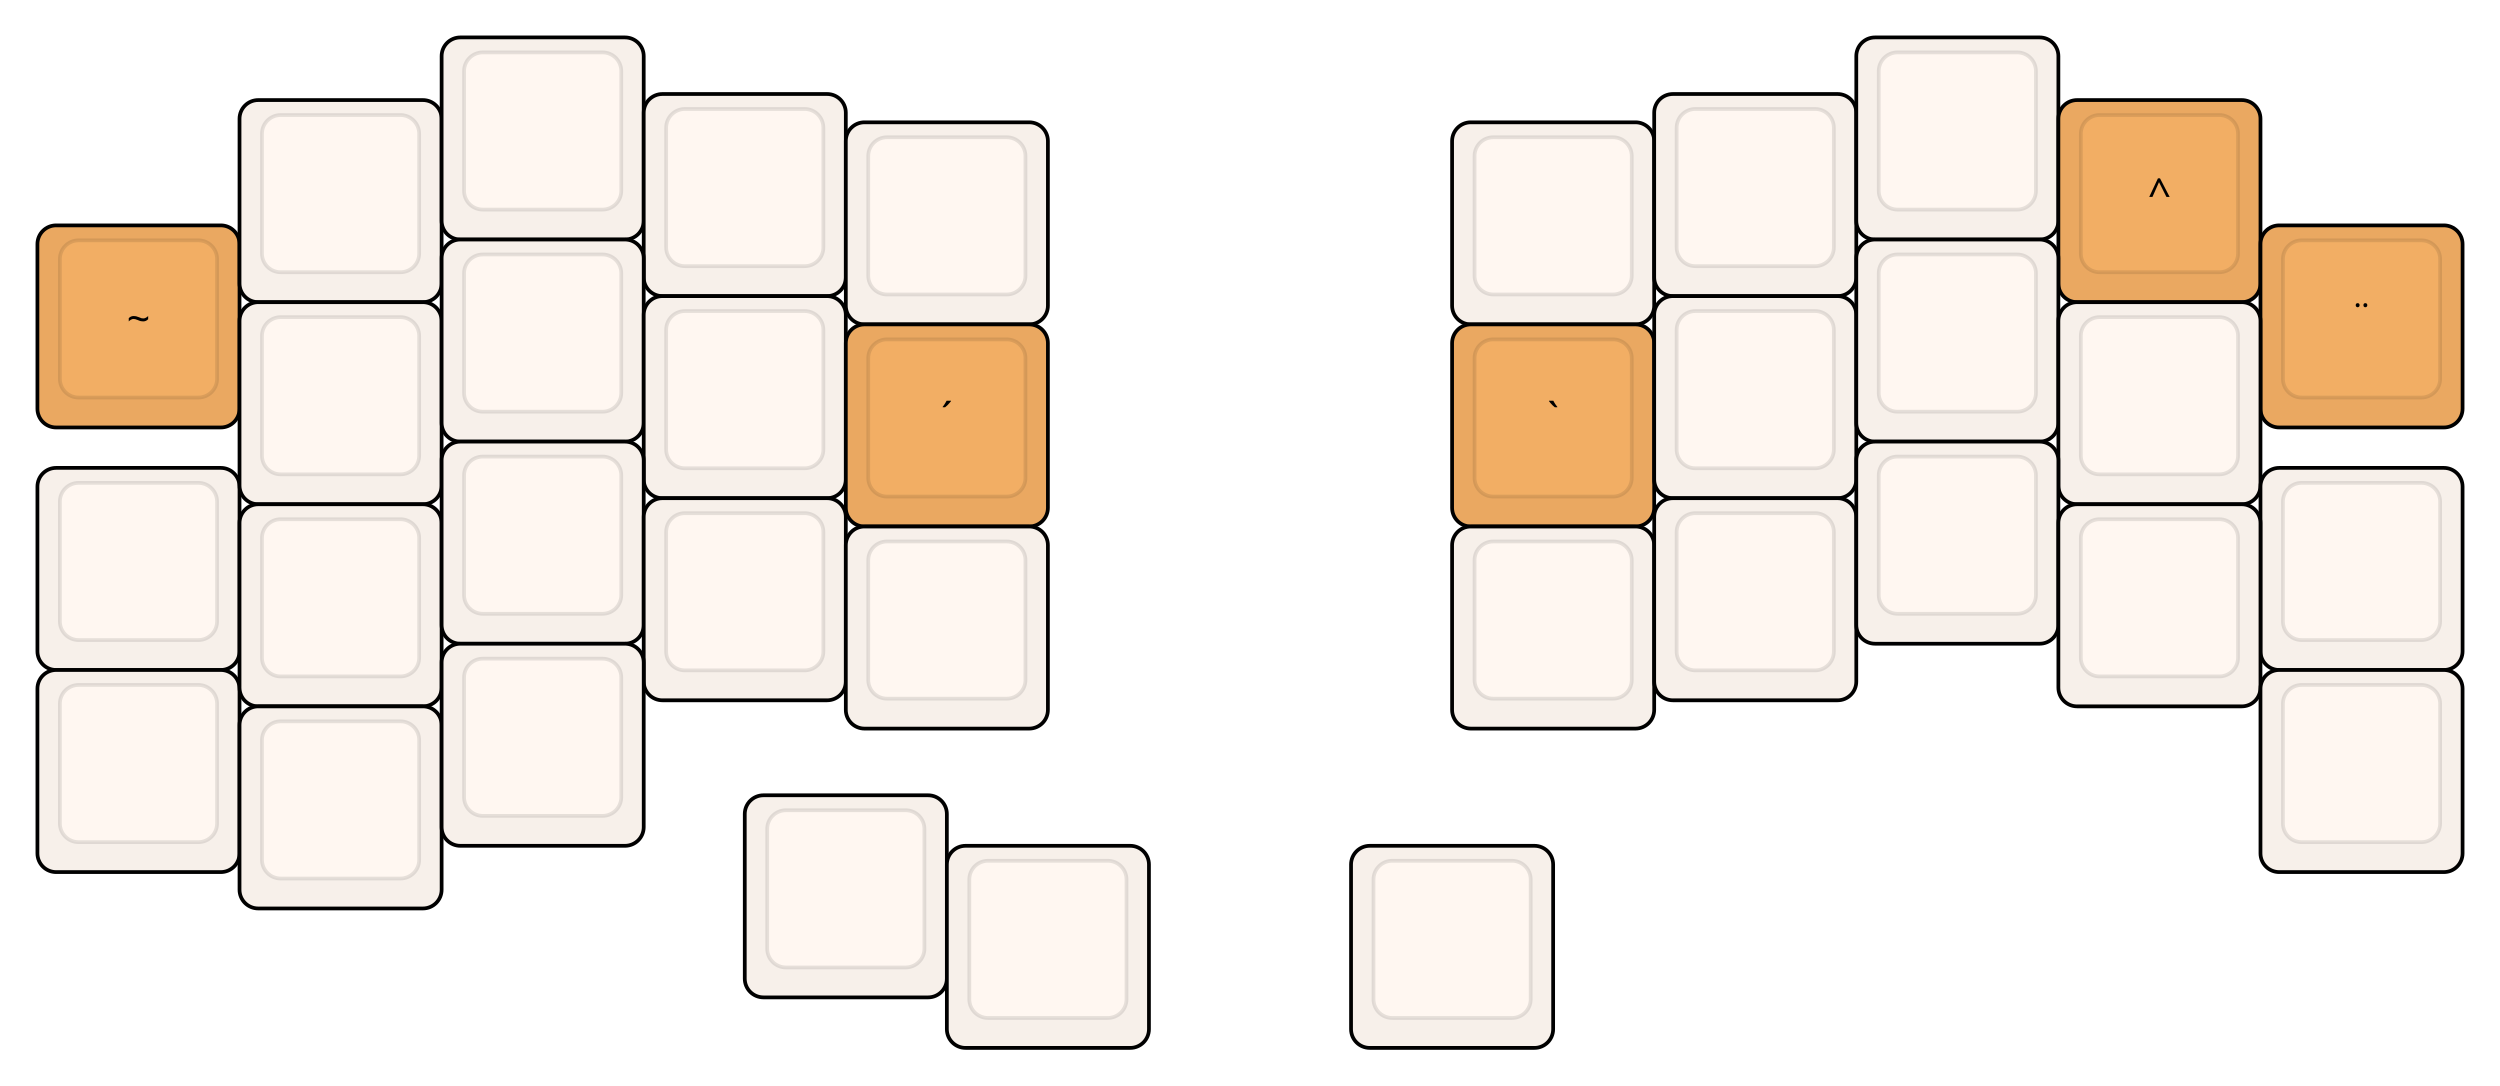
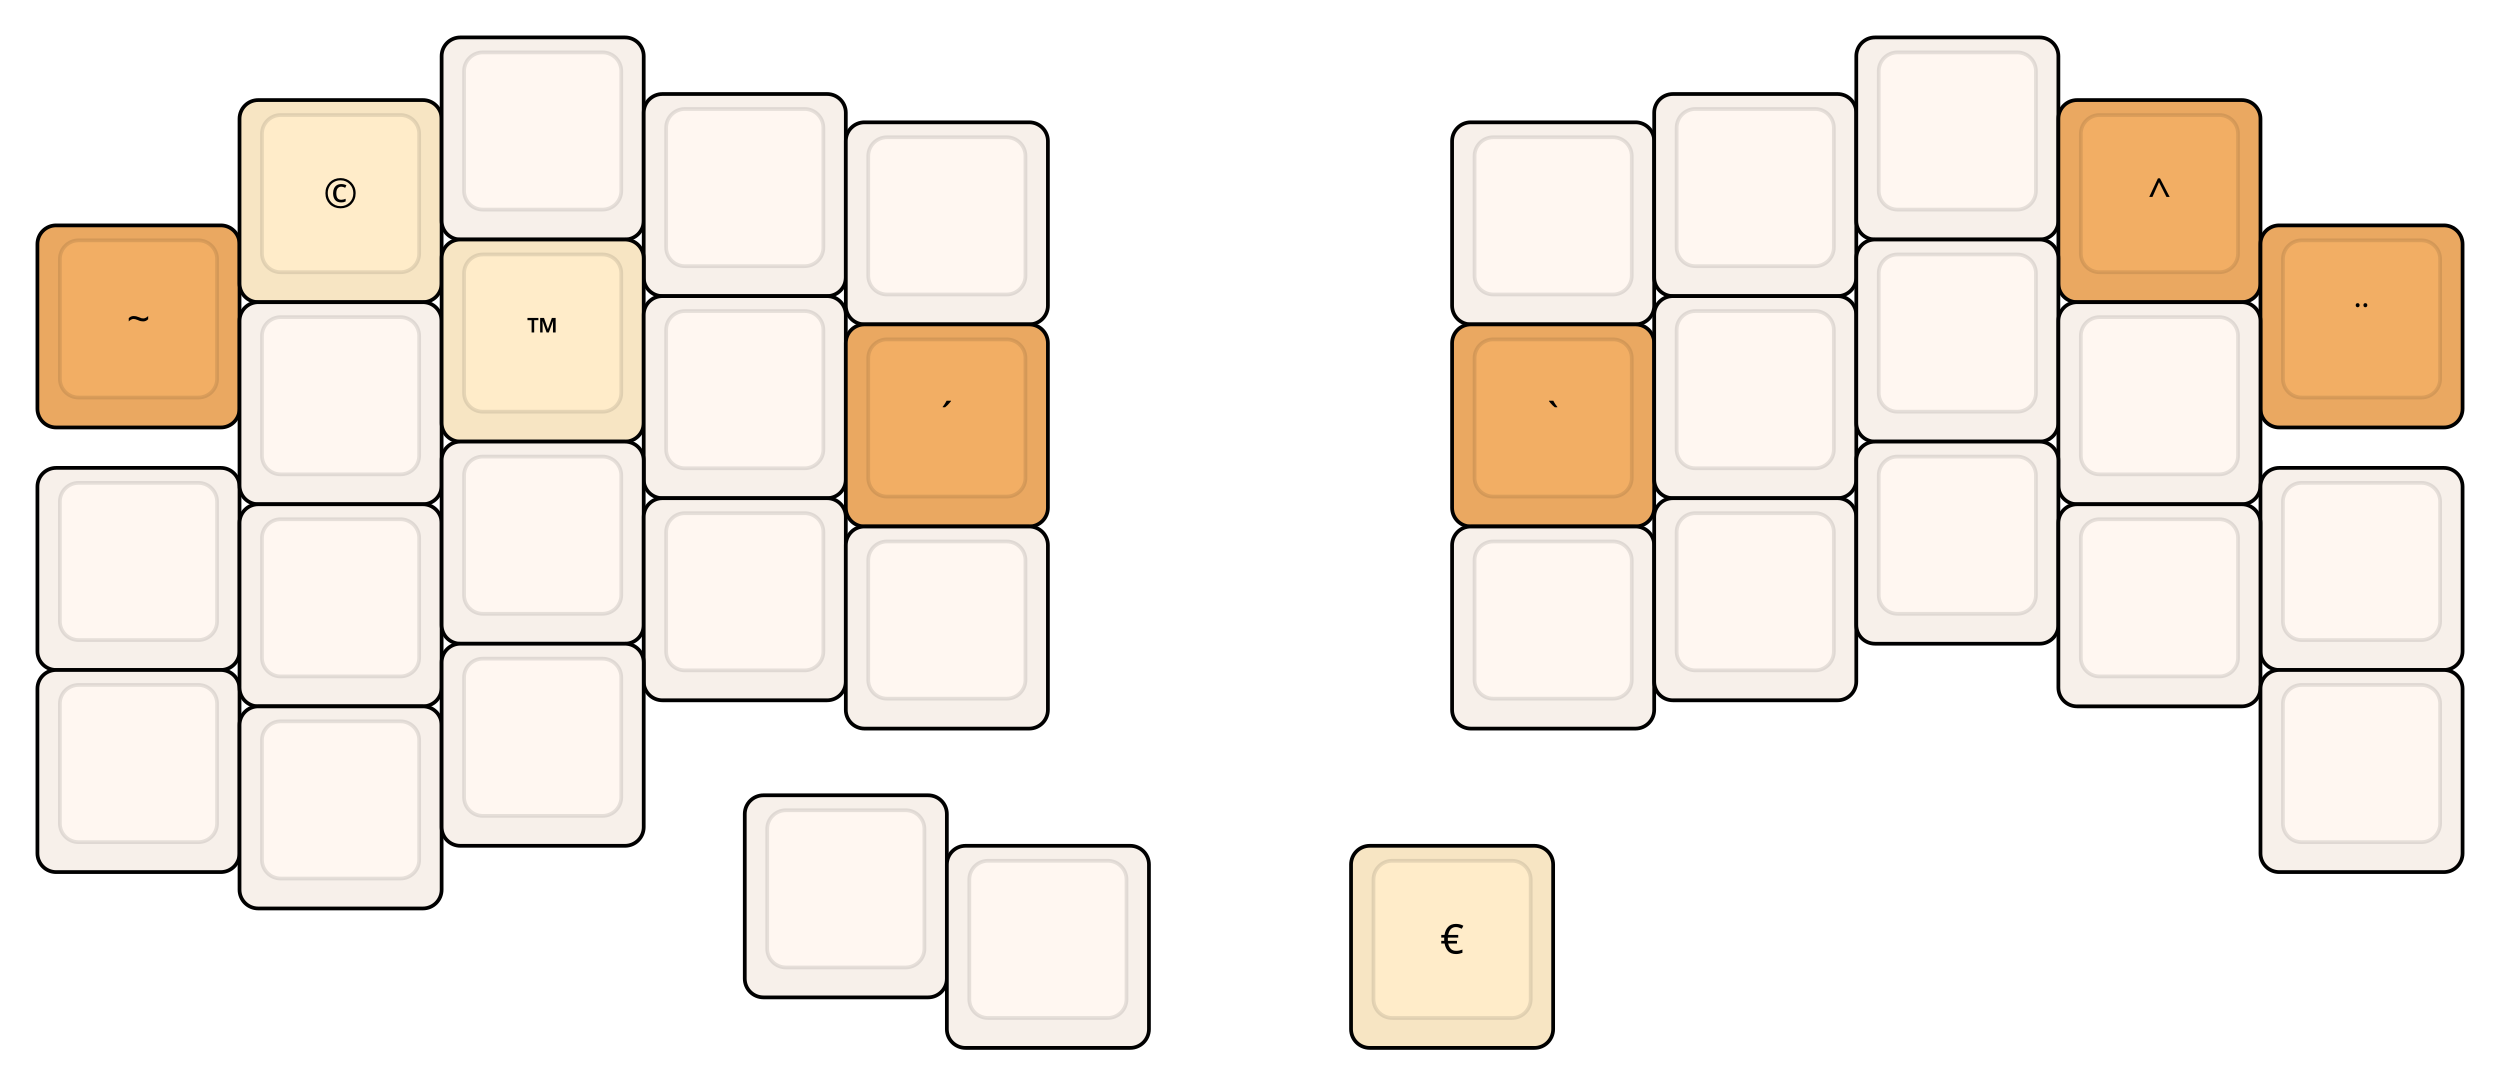
<svg xmlns="http://www.w3.org/2000/svg" width="668px" height="290x" viewBox="0 0 668 290">
  <style type="text/css">
    .keycap .border { stroke: black; stroke-width: 1; }
    .keycap .inner.border { stroke: rgba(0,0,0,.1); }
    .keycap { font-family: sans-serif; font-size: 11px}
    .keycap .sub { font-size: 9px}
  </style>
  <g class="keycap dead_key">
    <rect x="10" y="60.22" width="54" height="54" rx="5" fill="#eaa861" class="outer border" />
    <rect x="16" y="64.22" width="42" height="42" rx="5" fill="#f2ae64" class="inner border" />
    <text x="37" y="85.22" text-anchor="middle" dominant-baseline="middle" class="main">
      <tspan x="37" dy="0">~</tspan>
    </text>
  </g>
-   <g class="keycap blank">
-     <rect x="64" y="26.74" width="54" height="54" rx="5" fill="#f7f0ea" class="outer border" />
-     <rect x="70" y="30.74" width="42" height="42" rx="5" fill="#fff7f1" class="inner border" />
+   <g class="keycap default">
+     <rect x="64" y="26.74" width="54" height="54" rx="5" fill="#f7e5c3" class="outer border" />
+     <rect x="70" y="30.74" width="42" height="42" rx="5" fill="#ffecc9" class="inner border" />
+     <text x="91" y="51.74" text-anchor="middle" dominant-baseline="middle" class="main">
+       <tspan x="91" dy="0">©</tspan>
+     </text>
  </g>
  <g class="keycap blank">
    <rect x="118" y="10" width="54" height="54" rx="5" fill="#f7f0ea" class="outer border" />
    <rect x="124" y="14" width="42" height="42" rx="5" fill="#fff7f1" class="inner border" />
  </g>
  <g class="keycap blank">
    <rect x="172" y="25.12" width="54" height="54" rx="5" fill="#f7f0ea" class="outer border" />
    <rect x="178" y="29.12" width="42" height="42" rx="5" fill="#fff7f1" class="inner border" />
  </g>
  <g class="keycap blank">
    <rect x="226" y="32.68" width="54" height="54" rx="5" fill="#f7f0ea" class="outer border" />
    <rect x="232" y="36.68" width="42" height="42" rx="5" fill="#fff7f1" class="inner border" />
  </g>
  <g class="keycap blank">
    <rect x="388" y="32.68" width="54" height="54" rx="5" fill="#f7f0ea" class="outer border" />
    <rect x="394" y="36.68" width="42" height="42" rx="5" fill="#fff7f1" class="inner border" />
  </g>
  <g class="keycap blank">
    <rect x="442" y="25.12" width="54" height="54" rx="5" fill="#f7f0ea" class="outer border" />
    <rect x="448" y="29.12" width="42" height="42" rx="5" fill="#fff7f1" class="inner border" />
  </g>
  <g class="keycap blank">
    <rect x="496" y="10" width="54" height="54" rx="5" fill="#f7f0ea" class="outer border" />
    <rect x="502" y="14" width="42" height="42" rx="5" fill="#fff7f1" class="inner border" />
  </g>
  <g class="keycap dead_key">
    <rect x="550" y="26.74" width="54" height="54" rx="5" fill="#eaa861" class="outer border" />
    <rect x="556" y="30.74" width="42" height="42" rx="5" fill="#f2ae64" class="inner border" />
    <text x="577" y="51.74" text-anchor="middle" dominant-baseline="middle" class="main">
      <tspan x="577" dy="0">^</tspan>
    </text>
  </g>
  <g class="keycap dead_key">
    <rect x="604" y="60.22" width="54" height="54" rx="5" fill="#eaa861" class="outer border" />
    <rect x="610" y="64.22" width="42" height="42" rx="5" fill="#f2ae64" class="inner border" />
    <text x="631" y="85.22" text-anchor="middle" dominant-baseline="middle" class="main">
      <tspan x="631" dy="0">¨</tspan>
    </text>
  </g>
  <g class="keycap blank">
    <rect x="10" y="125.02" width="54" height="54" rx="5" fill="#f7f0ea" class="outer border" />
    <rect x="16" y="129.02" width="42" height="42" rx="5" fill="#fff7f1" class="inner border" />
  </g>
  <g class="keycap blank">
    <rect x="64" y="80.74" width="54" height="54" rx="5" fill="#f7f0ea" class="outer border" />
    <rect x="70" y="84.74" width="42" height="42" rx="5" fill="#fff7f1" class="inner border" />
  </g>
-   <g class="keycap blank">
-     <rect x="118" y="64" width="54" height="54" rx="5" fill="#f7f0ea" class="outer border" />
-     <rect x="124" y="68" width="42" height="42" rx="5" fill="#fff7f1" class="inner border" />
+   <g class="keycap default">
+     <rect x="118" y="64" width="54" height="54" rx="5" fill="#f7e5c3" class="outer border" />
+     <rect x="124" y="68" width="42" height="42" rx="5" fill="#ffecc9" class="inner border" />
+     <text x="145" y="89" text-anchor="middle" dominant-baseline="middle" class="main">
+       <tspan x="145" dy="0">™</tspan>
+     </text>
  </g>
  <g class="keycap blank">
    <rect x="172" y="79.12" width="54" height="54" rx="5" fill="#f7f0ea" class="outer border" />
    <rect x="178" y="83.12" width="42" height="42" rx="5" fill="#fff7f1" class="inner border" />
  </g>
  <g class="keycap dead_key">
    <rect x="226" y="86.68" width="54" height="54" rx="5" fill="#eaa861" class="outer border" />
    <rect x="232" y="90.68" width="42" height="42" rx="5" fill="#f2ae64" class="inner border" />
    <text x="253" y="111.68" text-anchor="middle" dominant-baseline="middle" class="main">
      <tspan x="253" dy="0">´</tspan>
    </text>
  </g>
  <g class="keycap dead_key">
    <rect x="388" y="86.68" width="54" height="54" rx="5" fill="#eaa861" class="outer border" />
    <rect x="394" y="90.68" width="42" height="42" rx="5" fill="#f2ae64" class="inner border" />
    <text x="415" y="111.68" text-anchor="middle" dominant-baseline="middle" class="main">
      <tspan x="415" dy="0">`</tspan>
    </text>
  </g>
  <g class="keycap blank">
    <rect x="442" y="79.12" width="54" height="54" rx="5" fill="#f7f0ea" class="outer border" />
    <rect x="448" y="83.12" width="42" height="42" rx="5" fill="#fff7f1" class="inner border" />
  </g>
  <g class="keycap blank">
    <rect x="496" y="64" width="54" height="54" rx="5" fill="#f7f0ea" class="outer border" />
    <rect x="502" y="68" width="42" height="42" rx="5" fill="#fff7f1" class="inner border" />
  </g>
  <g class="keycap blank">
    <rect x="550" y="80.74" width="54" height="54" rx="5" fill="#f7f0ea" class="outer border" />
    <rect x="556" y="84.74" width="42" height="42" rx="5" fill="#fff7f1" class="inner border" />
  </g>
  <g class="keycap blank">
    <rect x="604" y="125.02" width="54" height="54" rx="5" fill="#f7f0ea" class="outer border" />
    <rect x="610" y="129.02" width="42" height="42" rx="5" fill="#fff7f1" class="inner border" />
  </g>
  <g class="keycap blank">
    <rect x="10" y="179.02" width="54" height="54" rx="5" fill="#f7f0ea" class="outer border" />
    <rect x="16" y="183.02" width="42" height="42" rx="5" fill="#fff7f1" class="inner border" />
  </g>
  <g class="keycap blank">
    <rect x="64" y="134.74" width="54" height="54" rx="5" fill="#f7f0ea" class="outer border" />
    <rect x="70" y="138.74" width="42" height="42" rx="5" fill="#fff7f1" class="inner border" />
  </g>
  <g class="keycap blank">
    <rect x="118" y="118" width="54" height="54" rx="5" fill="#f7f0ea" class="outer border" />
    <rect x="124" y="122" width="42" height="42" rx="5" fill="#fff7f1" class="inner border" />
  </g>
  <g class="keycap blank">
    <rect x="172" y="133.12" width="54" height="54" rx="5" fill="#f7f0ea" class="outer border" />
    <rect x="178" y="137.12" width="42" height="42" rx="5" fill="#fff7f1" class="inner border" />
  </g>
  <g class="keycap blank">
    <rect x="226" y="140.68" width="54" height="54" rx="5" fill="#f7f0ea" class="outer border" />
    <rect x="232" y="144.68" width="42" height="42" rx="5" fill="#fff7f1" class="inner border" />
  </g>
  <g class="keycap blank">
    <rect x="388" y="140.68" width="54" height="54" rx="5" fill="#f7f0ea" class="outer border" />
    <rect x="394" y="144.68" width="42" height="42" rx="5" fill="#fff7f1" class="inner border" />
  </g>
  <g class="keycap blank">
    <rect x="442" y="133.12" width="54" height="54" rx="5" fill="#f7f0ea" class="outer border" />
    <rect x="448" y="137.12" width="42" height="42" rx="5" fill="#fff7f1" class="inner border" />
  </g>
  <g class="keycap blank">
    <rect x="496" y="118" width="54" height="54" rx="5" fill="#f7f0ea" class="outer border" />
    <rect x="502" y="122" width="42" height="42" rx="5" fill="#fff7f1" class="inner border" />
  </g>
  <g class="keycap blank">
    <rect x="550" y="134.74" width="54" height="54" rx="5" fill="#f7f0ea" class="outer border" />
    <rect x="556" y="138.74" width="42" height="42" rx="5" fill="#fff7f1" class="inner border" />
  </g>
  <g class="keycap blank">
    <rect x="604" y="179.02" width="54" height="54" rx="5" fill="#f7f0ea" class="outer border" />
    <rect x="610" y="183.02" width="42" height="42" rx="5" fill="#fff7f1" class="inner border" />
  </g>
  <g class="keycap blank">
    <rect x="64" y="188.74" width="54" height="54" rx="5" fill="#f7f0ea" class="outer border" />
    <rect x="70" y="192.74" width="42" height="42" rx="5" fill="#fff7f1" class="inner border" />
  </g>
  <g class="keycap blank">
    <rect x="118" y="172" width="54" height="54" rx="5" fill="#f7f0ea" class="outer border" />
    <rect x="124" y="176" width="42" height="42" rx="5" fill="#fff7f1" class="inner border" />
  </g>
  <g class="keycap blank">
    <rect x="199" y="212.5" width="54" height="54" rx="5" fill="#f7f0ea" class="outer border" />
    <rect x="205" y="216.5" width="42" height="42" rx="5" fill="#fff7f1" class="inner border" />
  </g>
  <g class="keycap blank">
    <rect x="253" y="226" width="54" height="54" rx="5" fill="#f7f0ea" class="outer border" />
    <rect x="259" y="230" width="42" height="42" rx="5" fill="#fff7f1" class="inner border" />
  </g>
-   <g class="keycap blank">
-     <rect x="361" y="226" width="54" height="54" rx="5" fill="#f7f0ea" class="outer border" />
-     <rect x="367" y="230" width="42" height="42" rx="5" fill="#fff7f1" class="inner border" />
+   <g class="keycap default">
+     <rect x="361" y="226" width="54" height="54" rx="5" fill="#f7e5c3" class="outer border" />
+     <rect x="367" y="230" width="42" height="42" rx="5" fill="#ffecc9" class="inner border" />
+     <text x="388" y="251" text-anchor="middle" dominant-baseline="middle" class="main">
+       <tspan x="388" dy="0">€</tspan>
+     </text>
  </g>
</svg>
